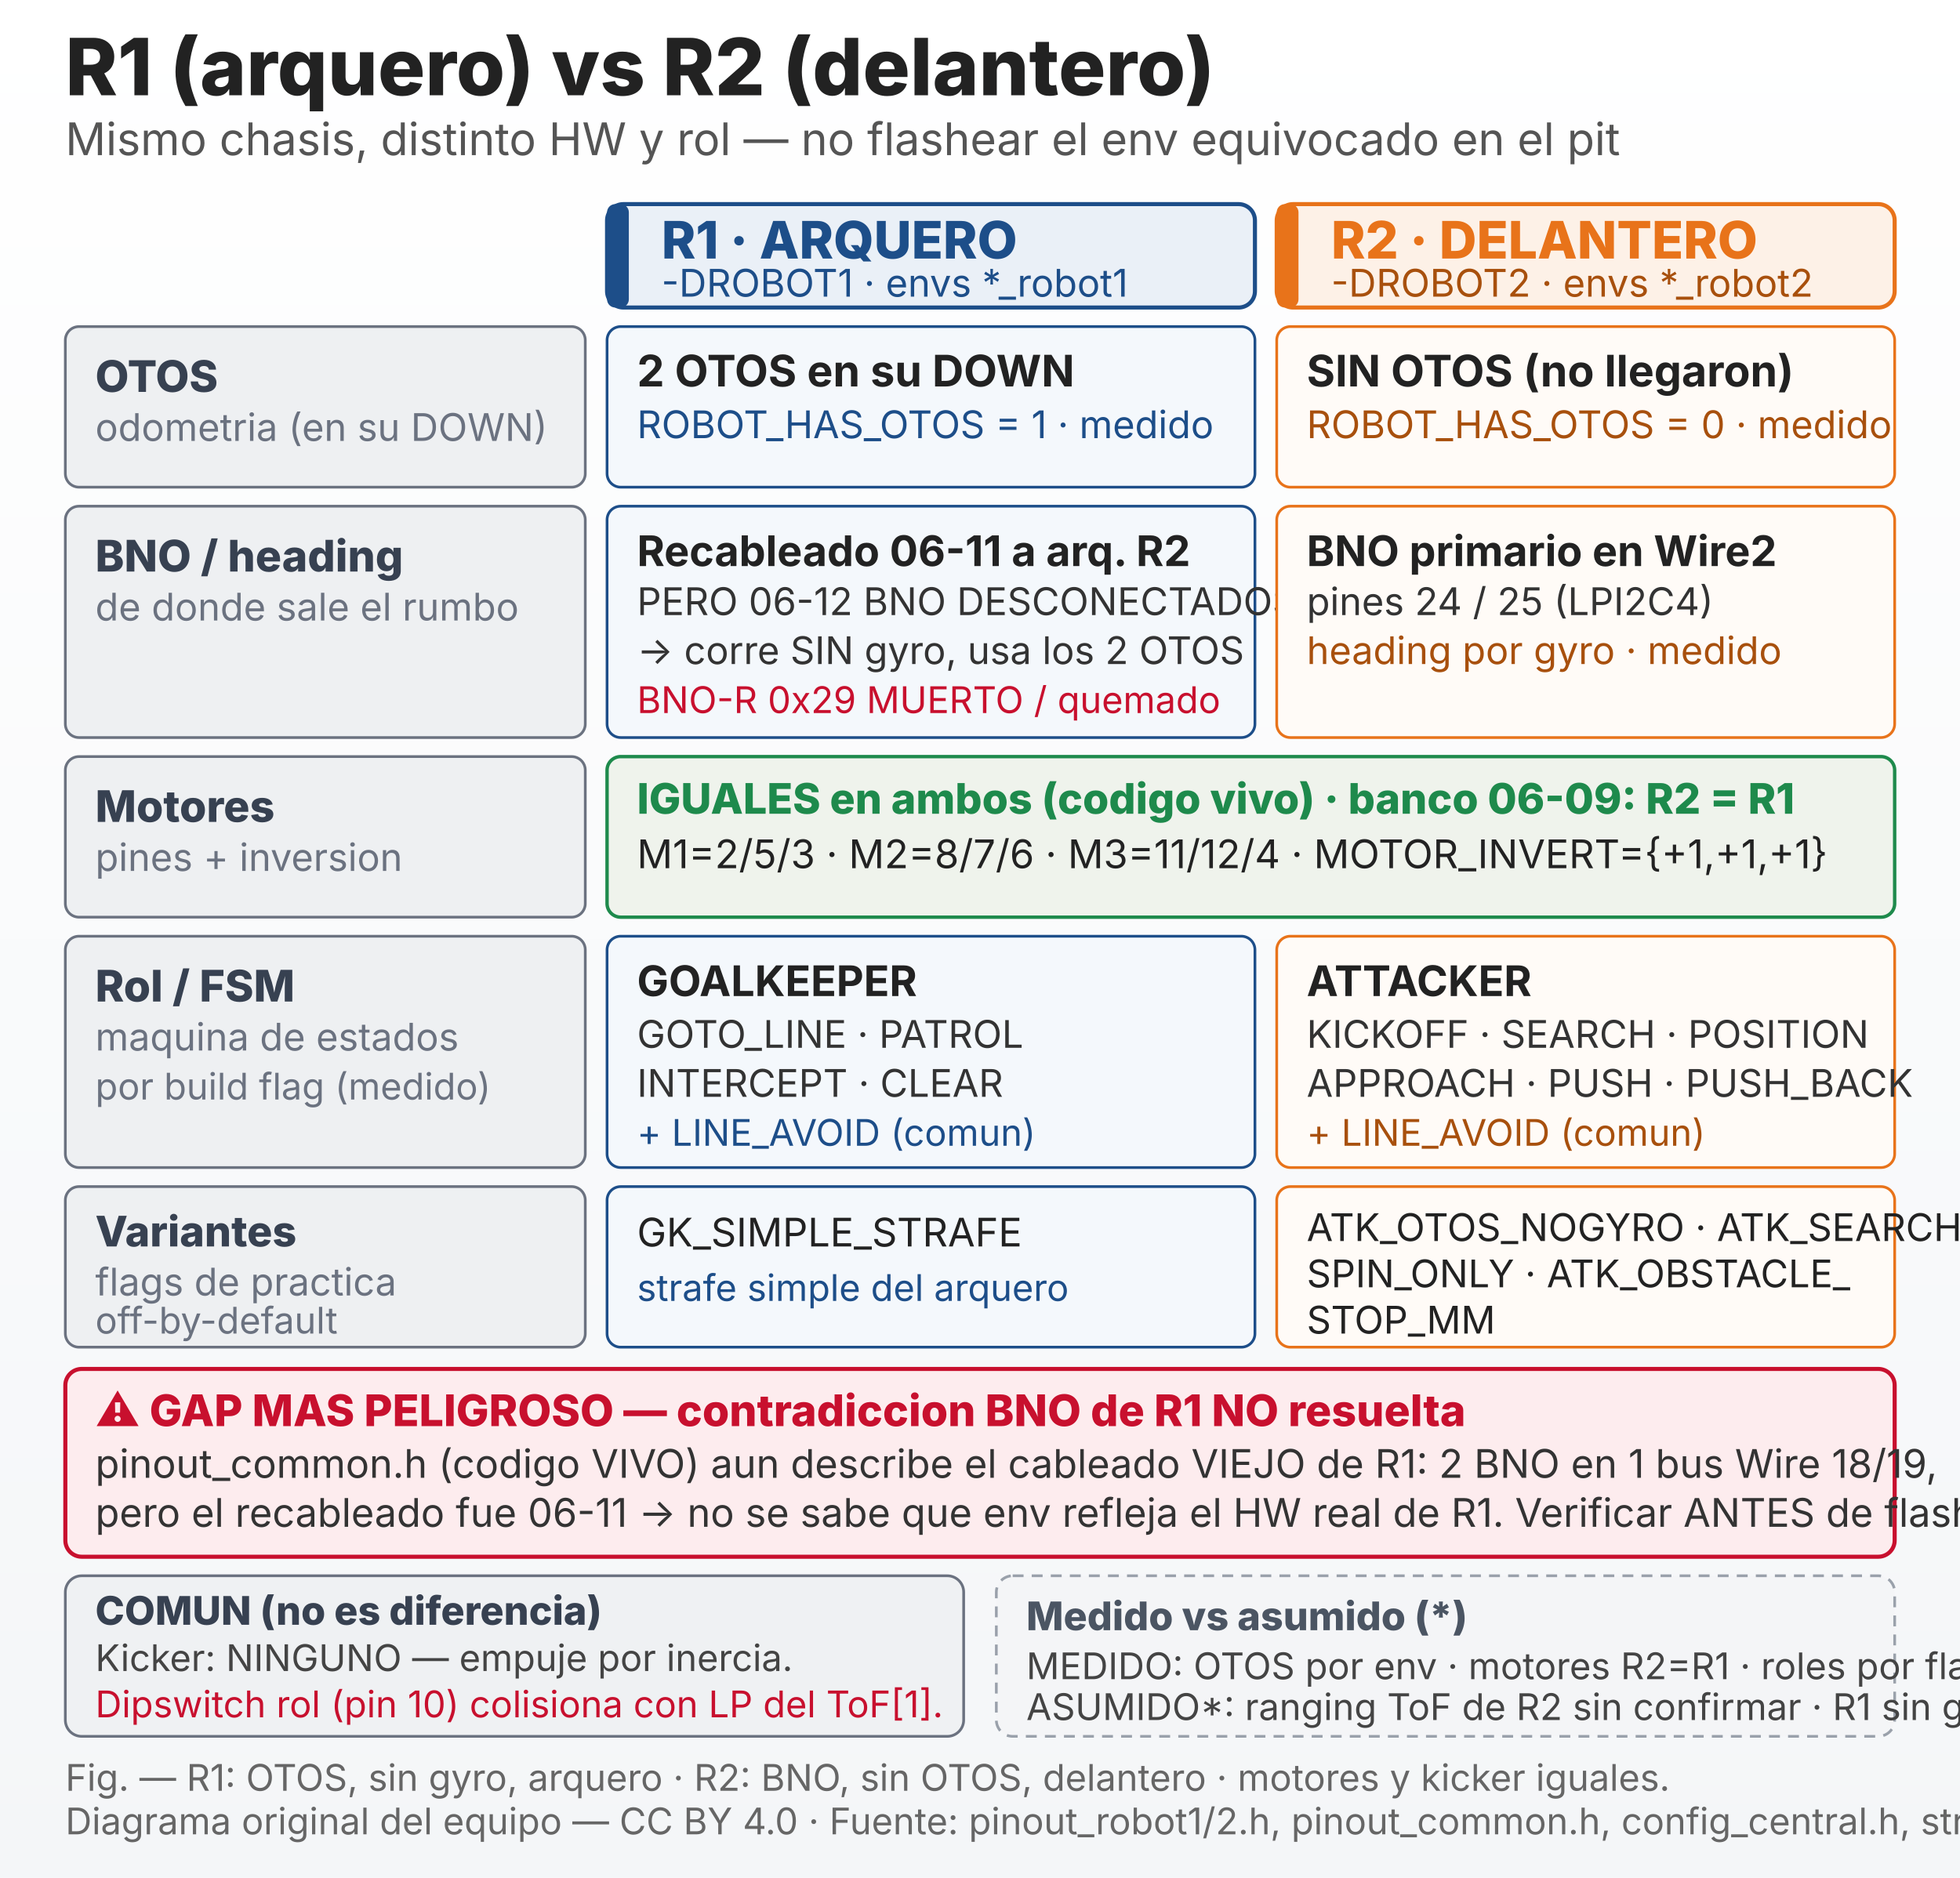
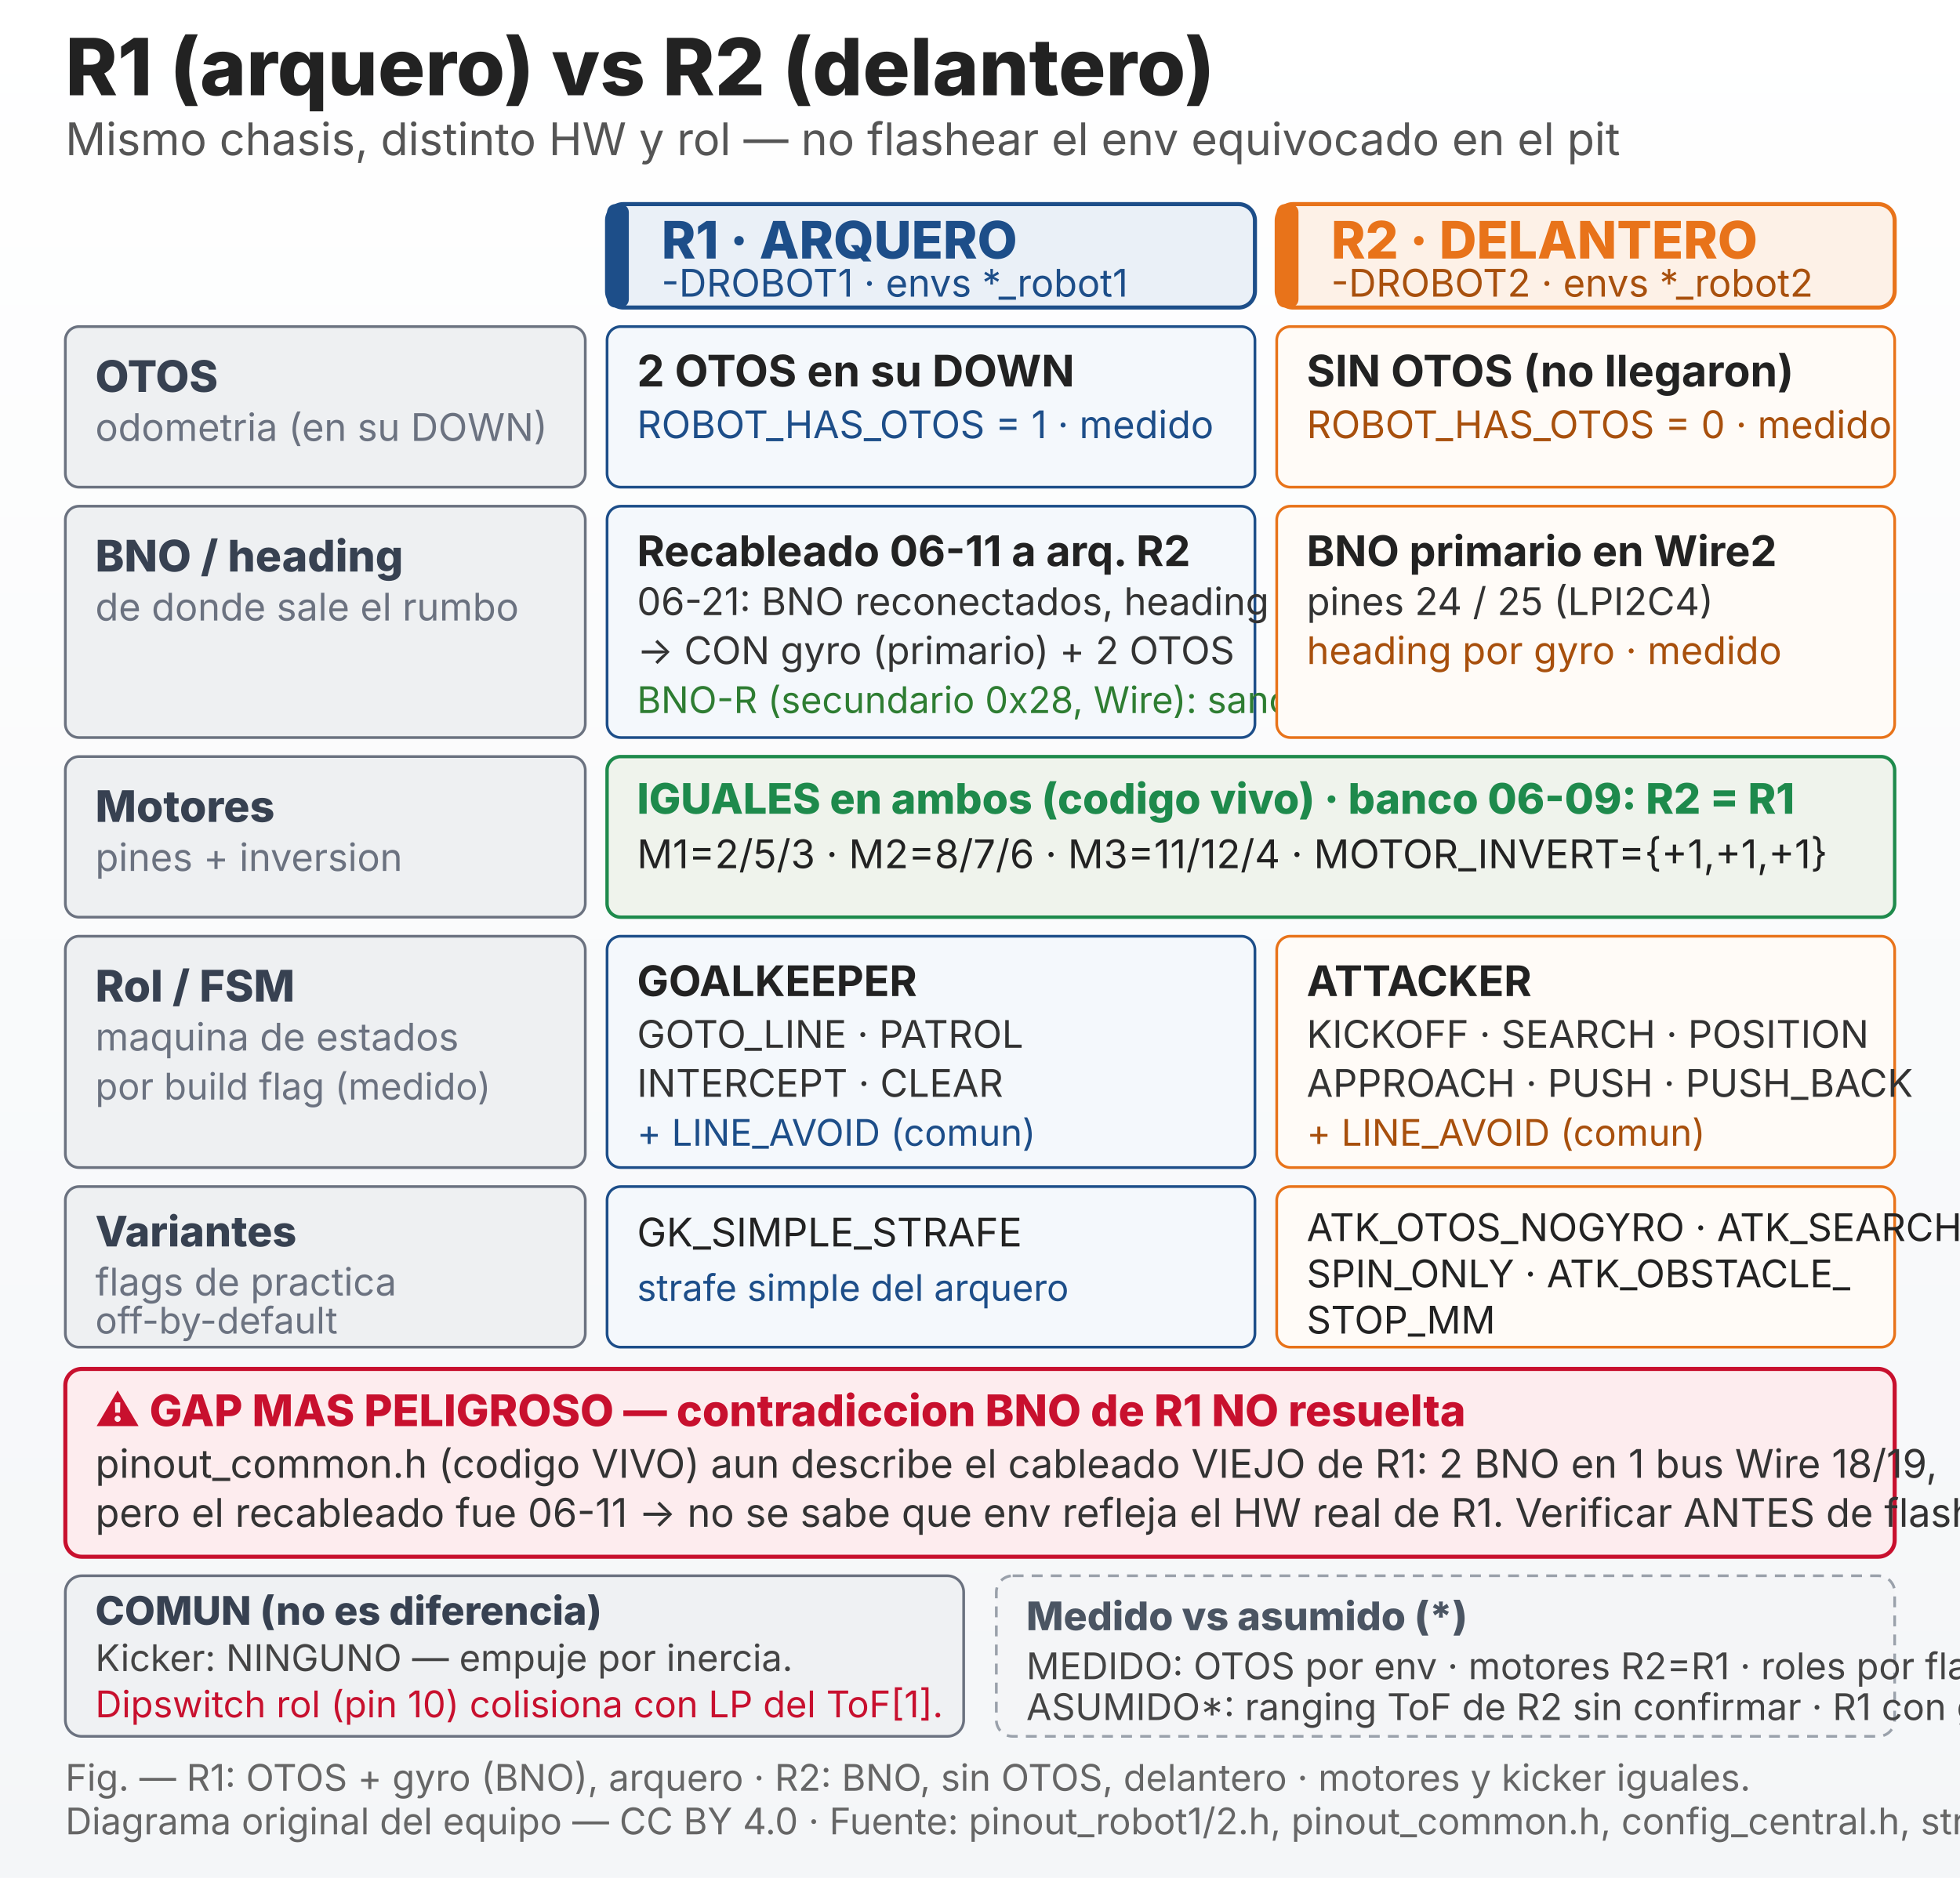
<svg xmlns="http://www.w3.org/2000/svg" viewBox="0 0 1440 1380" font-family="'Segoe UI', 'Inter', Arial, sans-serif">
  <defs>
    <linearGradient id="bg" x1="0" y1="0" x2="0" y2="1">
      <stop offset="0" stop-color="#ffffff" />
      <stop offset="1" stop-color="#f4f6f8" />
    </linearGradient>
  </defs>
  <rect x="0" y="0" width="1440" height="1380" fill="url(#bg)" />
  <text x="48" y="70" font-size="58" font-weight="800" fill="#222">R1 (arquero) vs R2 (delantero)</text>
  <text x="48" y="114" font-size="33" fill="#555">Mismo chasis, distinto HW y rol — no flashear el env equivocado en el pit</text>
  <g>
    <rect x="446" y="150" width="476" height="76" rx="12" fill="#EAF0F7" stroke="#1D4E89" stroke-width="3" />
    <rect x="446" y="150" width="16" height="76" rx="6" fill="#1D4E89" />
    <text x="486" y="190" font-size="38" font-weight="800" fill="#1D4E89">R1 · ARQUERO</text>
    <text x="486" y="218" font-size="28" fill="#1D4E89">-DROBOT1 · envs *_robot1</text>
  </g>
  <g>
    <rect x="938" y="150" width="454" height="76" rx="12" fill="#FDF1E7" stroke="#E8731A" stroke-width="3" />
    <rect x="938" y="150" width="16" height="76" rx="6" fill="#E8731A" />
    <text x="978" y="190" font-size="38" font-weight="800" fill="#E8731A">R2 · DELANTERO</text>
    <text x="978" y="218" font-size="28" fill="#a8500d">-DROBOT2 · envs *_robot2</text>
  </g>
  <g>
    <rect x="48" y="240" width="382" height="118" rx="10" fill="#EEF0F2" stroke="#6B7280" stroke-width="2" />
    <text x="70" y="288" font-size="32" font-weight="800" fill="#374151">OTOS</text>
    <text x="70" y="324" font-size="28" fill="#6B7280">odometria (en su DOWN)</text>
  </g>
  <g>
    <rect x="446" y="240" width="476" height="118" rx="10" fill="#F4F8FC" stroke="#1D4E89" stroke-width="2" />
    <text x="468" y="284" font-size="32" font-weight="700" fill="#222">2 OTOS en su DOWN</text>
    <text x="468" y="322" font-size="28" fill="#1D4E89">ROBOT_HAS_OTOS = 1 · medido</text>
  </g>
  <g>
    <rect x="938" y="240" width="454" height="118" rx="10" fill="#FFFBF7" stroke="#E8731A" stroke-width="2" />
    <text x="960" y="284" font-size="32" font-weight="700" fill="#222">SIN OTOS (no llegaron)</text>
    <text x="960" y="322" font-size="28" fill="#a8500d">ROBOT_HAS_OTOS = 0 · medido</text>
  </g>
  <g>
    <rect x="48" y="372" width="382" height="170" rx="10" fill="#EEF0F2" stroke="#6B7280" stroke-width="2" />
    <text x="70" y="420" font-size="32" font-weight="800" fill="#374151">BNO / heading</text>
    <text x="70" y="456" font-size="28" fill="#6B7280">de donde sale el rumbo</text>
  </g>
  <g>
    <rect x="446" y="372" width="476" height="170" rx="10" fill="#F4F8FC" stroke="#1D4E89" stroke-width="2" />
    <text x="468" y="416" font-size="31" font-weight="700" fill="#222">Recableado 06-11 a arq. R2</text>
-     <text x="468" y="452" font-size="28" fill="#333">PERO 06-12 BNO DESCONECTADOS</text>
-     <text x="468" y="488" font-size="28" fill="#333">→ corre SIN gyro, usa los 2 OTOS</text>
-     <text x="468" y="524" font-size="27" fill="#C8102E">BNO-R 0x29 MUERTO / quemado</text>
+     <text x="468" y="452" font-size="28" fill="#333">06-21: BNO reconectados, heading OK</text>
+     <text x="468" y="488" font-size="28" fill="#333">→ CON gyro (primario) + 2 OTOS</text>
+     <text x="468" y="524" font-size="27" fill="#2E7D32">BNO-R (secundario 0x28, Wire): sano</text>
  </g>
  <g>
    <rect x="938" y="372" width="454" height="170" rx="10" fill="#FFFBF7" stroke="#E8731A" stroke-width="2" />
    <text x="960" y="416" font-size="31" font-weight="700" fill="#222">BNO primario en Wire2</text>
    <text x="960" y="452" font-size="28" fill="#333">pines 24 / 25 (LPI2C4)</text>
    <text x="960" y="488" font-size="28" fill="#a8500d">heading por gyro · medido</text>
  </g>
  <g>
    <rect x="48" y="556" width="382" height="118" rx="10" fill="#EEF0F2" stroke="#6B7280" stroke-width="2" />
    <text x="70" y="604" font-size="32" font-weight="800" fill="#374151">Motores</text>
    <text x="70" y="640" font-size="28" fill="#6B7280">pines + inversion</text>
  </g>
  <g>
    <rect x="446" y="556" width="946" height="118" rx="10" fill="#EFF3EC" stroke="#1E8A4C" stroke-width="2.5" />
    <text x="468" y="598" font-size="31" font-weight="800" fill="#1E8A4C">IGUALES en ambos (codigo vivo) · banco 06-09: R2 = R1</text>
    <text x="468" y="638" font-size="29" fill="#222">M1=2/5/3 · M2=8/7/6 · M3=11/12/4 · MOTOR_INVERT={+1,+1,+1}</text>
  </g>
  <g>
    <rect x="48" y="688" width="382" height="170" rx="10" fill="#EEF0F2" stroke="#6B7280" stroke-width="2" />
    <text x="70" y="736" font-size="32" font-weight="800" fill="#374151">Rol / FSM</text>
    <text x="70" y="772" font-size="28" fill="#6B7280">maquina de estados</text>
    <text x="70" y="808" font-size="27" fill="#6B7280">por build flag (medido)</text>
  </g>
  <g>
    <rect x="446" y="688" width="476" height="170" rx="10" fill="#F4F8FC" stroke="#1D4E89" stroke-width="2" />
    <text x="468" y="732" font-size="31" font-weight="700" fill="#222">GOALKEEPER</text>
    <text x="468" y="770" font-size="28" fill="#333">GOTO_LINE · PATROL</text>
    <text x="468" y="806" font-size="28" fill="#333">INTERCEPT · CLEAR</text>
    <text x="468" y="842" font-size="27" fill="#1D4E89">+ LINE_AVOID (comun)</text>
  </g>
  <g>
    <rect x="938" y="688" width="454" height="170" rx="10" fill="#FFFBF7" stroke="#E8731A" stroke-width="2" />
    <text x="960" y="732" font-size="31" font-weight="700" fill="#222">ATTACKER</text>
    <text x="960" y="770" font-size="28" fill="#333">KICKOFF · SEARCH · POSITION</text>
    <text x="960" y="806" font-size="28" fill="#333">APPROACH · PUSH · PUSH_BACK</text>
    <text x="960" y="842" font-size="27" fill="#a8500d">+ LINE_AVOID (comun)</text>
  </g>
  <g>
    <rect x="48" y="872" width="382" height="118" rx="10" fill="#EEF0F2" stroke="#6B7280" stroke-width="2" />
    <text x="70" y="916" font-size="31" font-weight="800" fill="#374151">Variantes</text>
    <text x="70" y="952" font-size="28" fill="#6B7280">flags de practica</text>
    <text x="70" y="980" font-size="27" fill="#6B7280">off-by-default</text>
  </g>
  <g>
    <rect x="446" y="872" width="476" height="118" rx="10" fill="#F4F8FC" stroke="#1D4E89" stroke-width="2" />
    <text x="468" y="916" font-size="29" fill="#222">GK_SIMPLE_STRAFE</text>
    <text x="468" y="956" font-size="27" fill="#1D4E89">strafe simple del arquero</text>
  </g>
  <g>
    <rect x="938" y="872" width="454" height="118" rx="10" fill="#FFFBF7" stroke="#E8731A" stroke-width="2" />
    <text x="960" y="912" font-size="28" fill="#222">ATK_OTOS_NOGYRO · ATK_SEARCH_</text>
    <text x="960" y="946" font-size="28" fill="#222">SPIN_ONLY · ATK_OBSTACLE_</text>
    <text x="960" y="980" font-size="28" fill="#222">STOP_MM</text>
  </g>
  <g>
    <rect x="48" y="1006" width="1344" height="138" rx="12" fill="#FDECEE" stroke="#C8102E" stroke-width="3" />
    <text x="70" y="1048" font-size="32" font-weight="800" fill="#C8102E">⚠ GAP MAS PELIGROSO — contradiccion BNO de R1 NO resuelta</text>
    <text x="70" y="1086" font-size="29" fill="#333">pinout_common.h (codigo VIVO) aun describe el cableado VIEJO de R1: 2 BNO en 1 bus Wire 18/19,</text>
    <text x="70" y="1122" font-size="29" fill="#333">pero el recableado fue 06-11 → no se sabe que env refleja el HW real de R1. Verificar ANTES de flashear.</text>
  </g>
  <g>
    <rect x="48" y="1158" width="660" height="118" rx="12" fill="#EFF1F3" stroke="#6B7280" stroke-width="2" />
    <text x="70" y="1194" font-size="29" font-weight="800" fill="#374151">COMUN (no es diferencia)</text>
    <text x="70" y="1228" font-size="27" fill="#444">Kicker: NINGUNO — empuje por inercia.</text>
    <text x="70" y="1262" font-size="27" fill="#C8102E">Dipswitch rol (pin 10) colisiona con LP del ToF[1].</text>
  </g>
  <g>
    <rect x="732" y="1158" width="660" height="118" rx="12" fill="#F4F5F7" stroke="#9aa1ab" stroke-width="2" stroke-dasharray="8 6" />
    <text x="754" y="1198" font-size="29" font-weight="800" fill="#4b5563">Medido vs asumido (*)</text>
    <text x="754" y="1234" font-size="27" fill="#444">MEDIDO: OTOS por env · motores R2=R1 · roles por flag.</text>
-     <text x="754" y="1264" font-size="27" fill="#444">ASUMIDO*: ranging ToF de R2 sin confirmar · R1 sin gyro estable.</text>
+     <text x="754" y="1264" font-size="27" fill="#444">ASUMIDO*: ranging ToF de R2 sin confirmar · R1 con gyro (validado banco 2026-06-21).</text>
  </g>
-   <text x="48" y="1316" font-size="27" fill="#666">Fig. — R1: OTOS, sin gyro, arquero  ·  R2: BNO, sin OTOS, delantero  ·  motores y kicker iguales.</text>
+   <text x="48" y="1316" font-size="27" fill="#666">Fig. — R1: OTOS + gyro (BNO), arquero  ·  R2: BNO, sin OTOS, delantero  ·  motores y kicker iguales.</text>
  <text x="48" y="1348" font-size="27" fill="#666">Diagrama original del equipo — CC BY 4.0  ·  Fuente: pinout_robot1/2.h, pinout_common.h, config_central.h, strategy.cpp, ESTADO.</text>
</svg>
